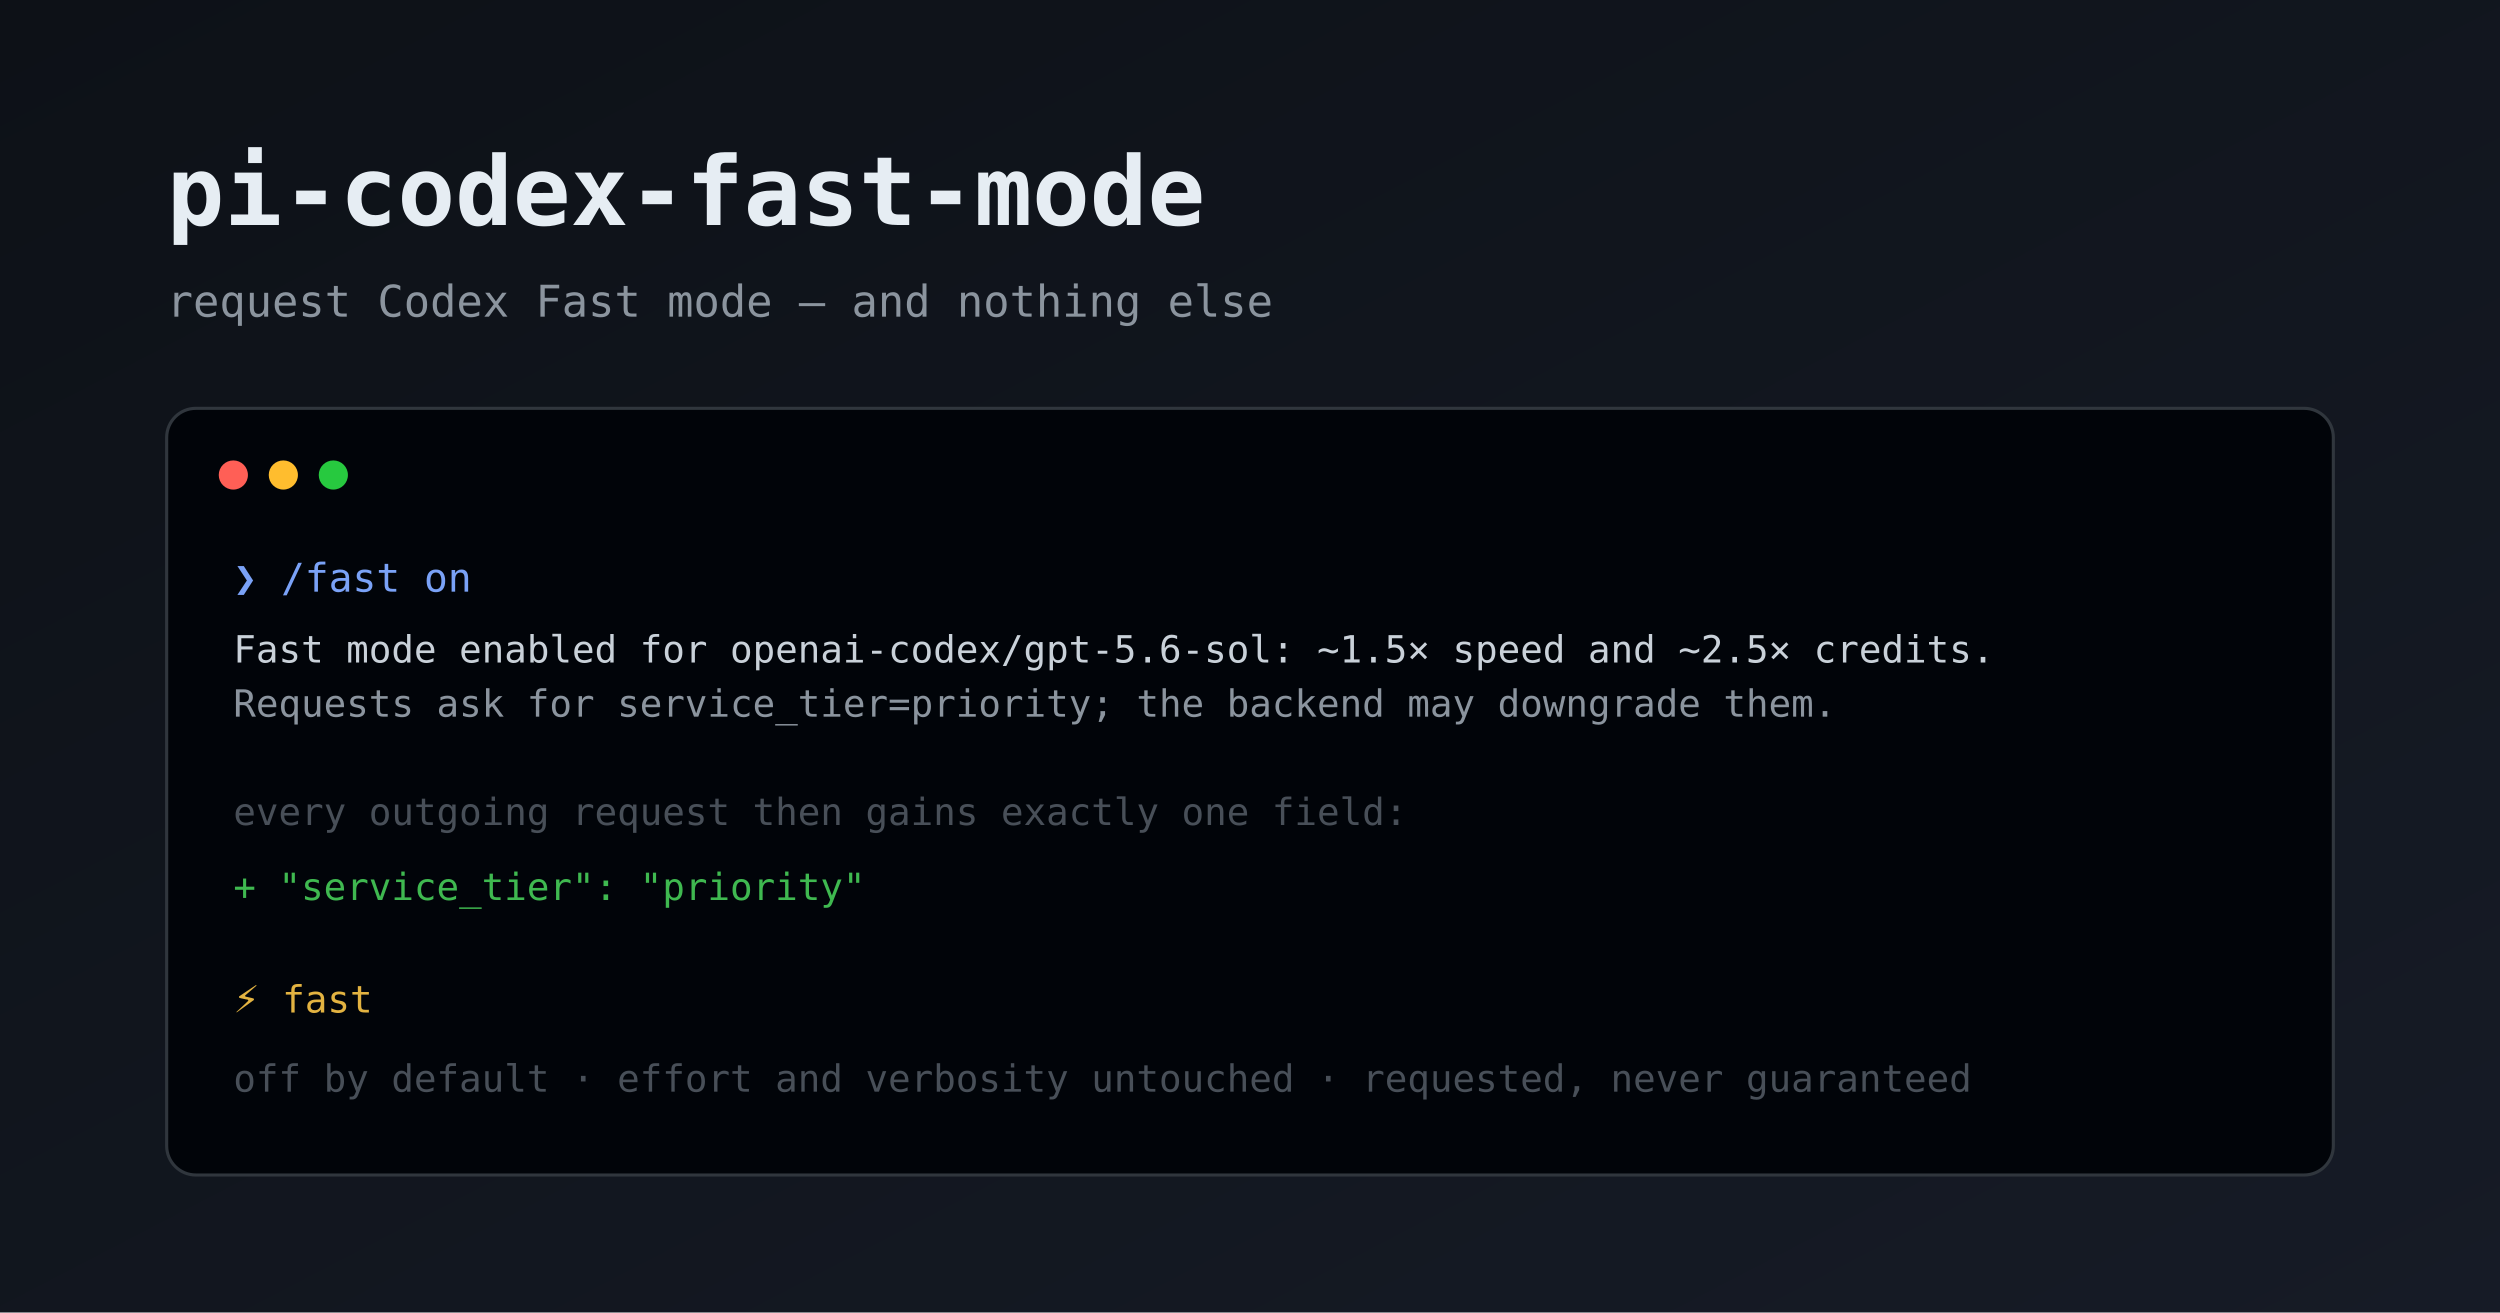
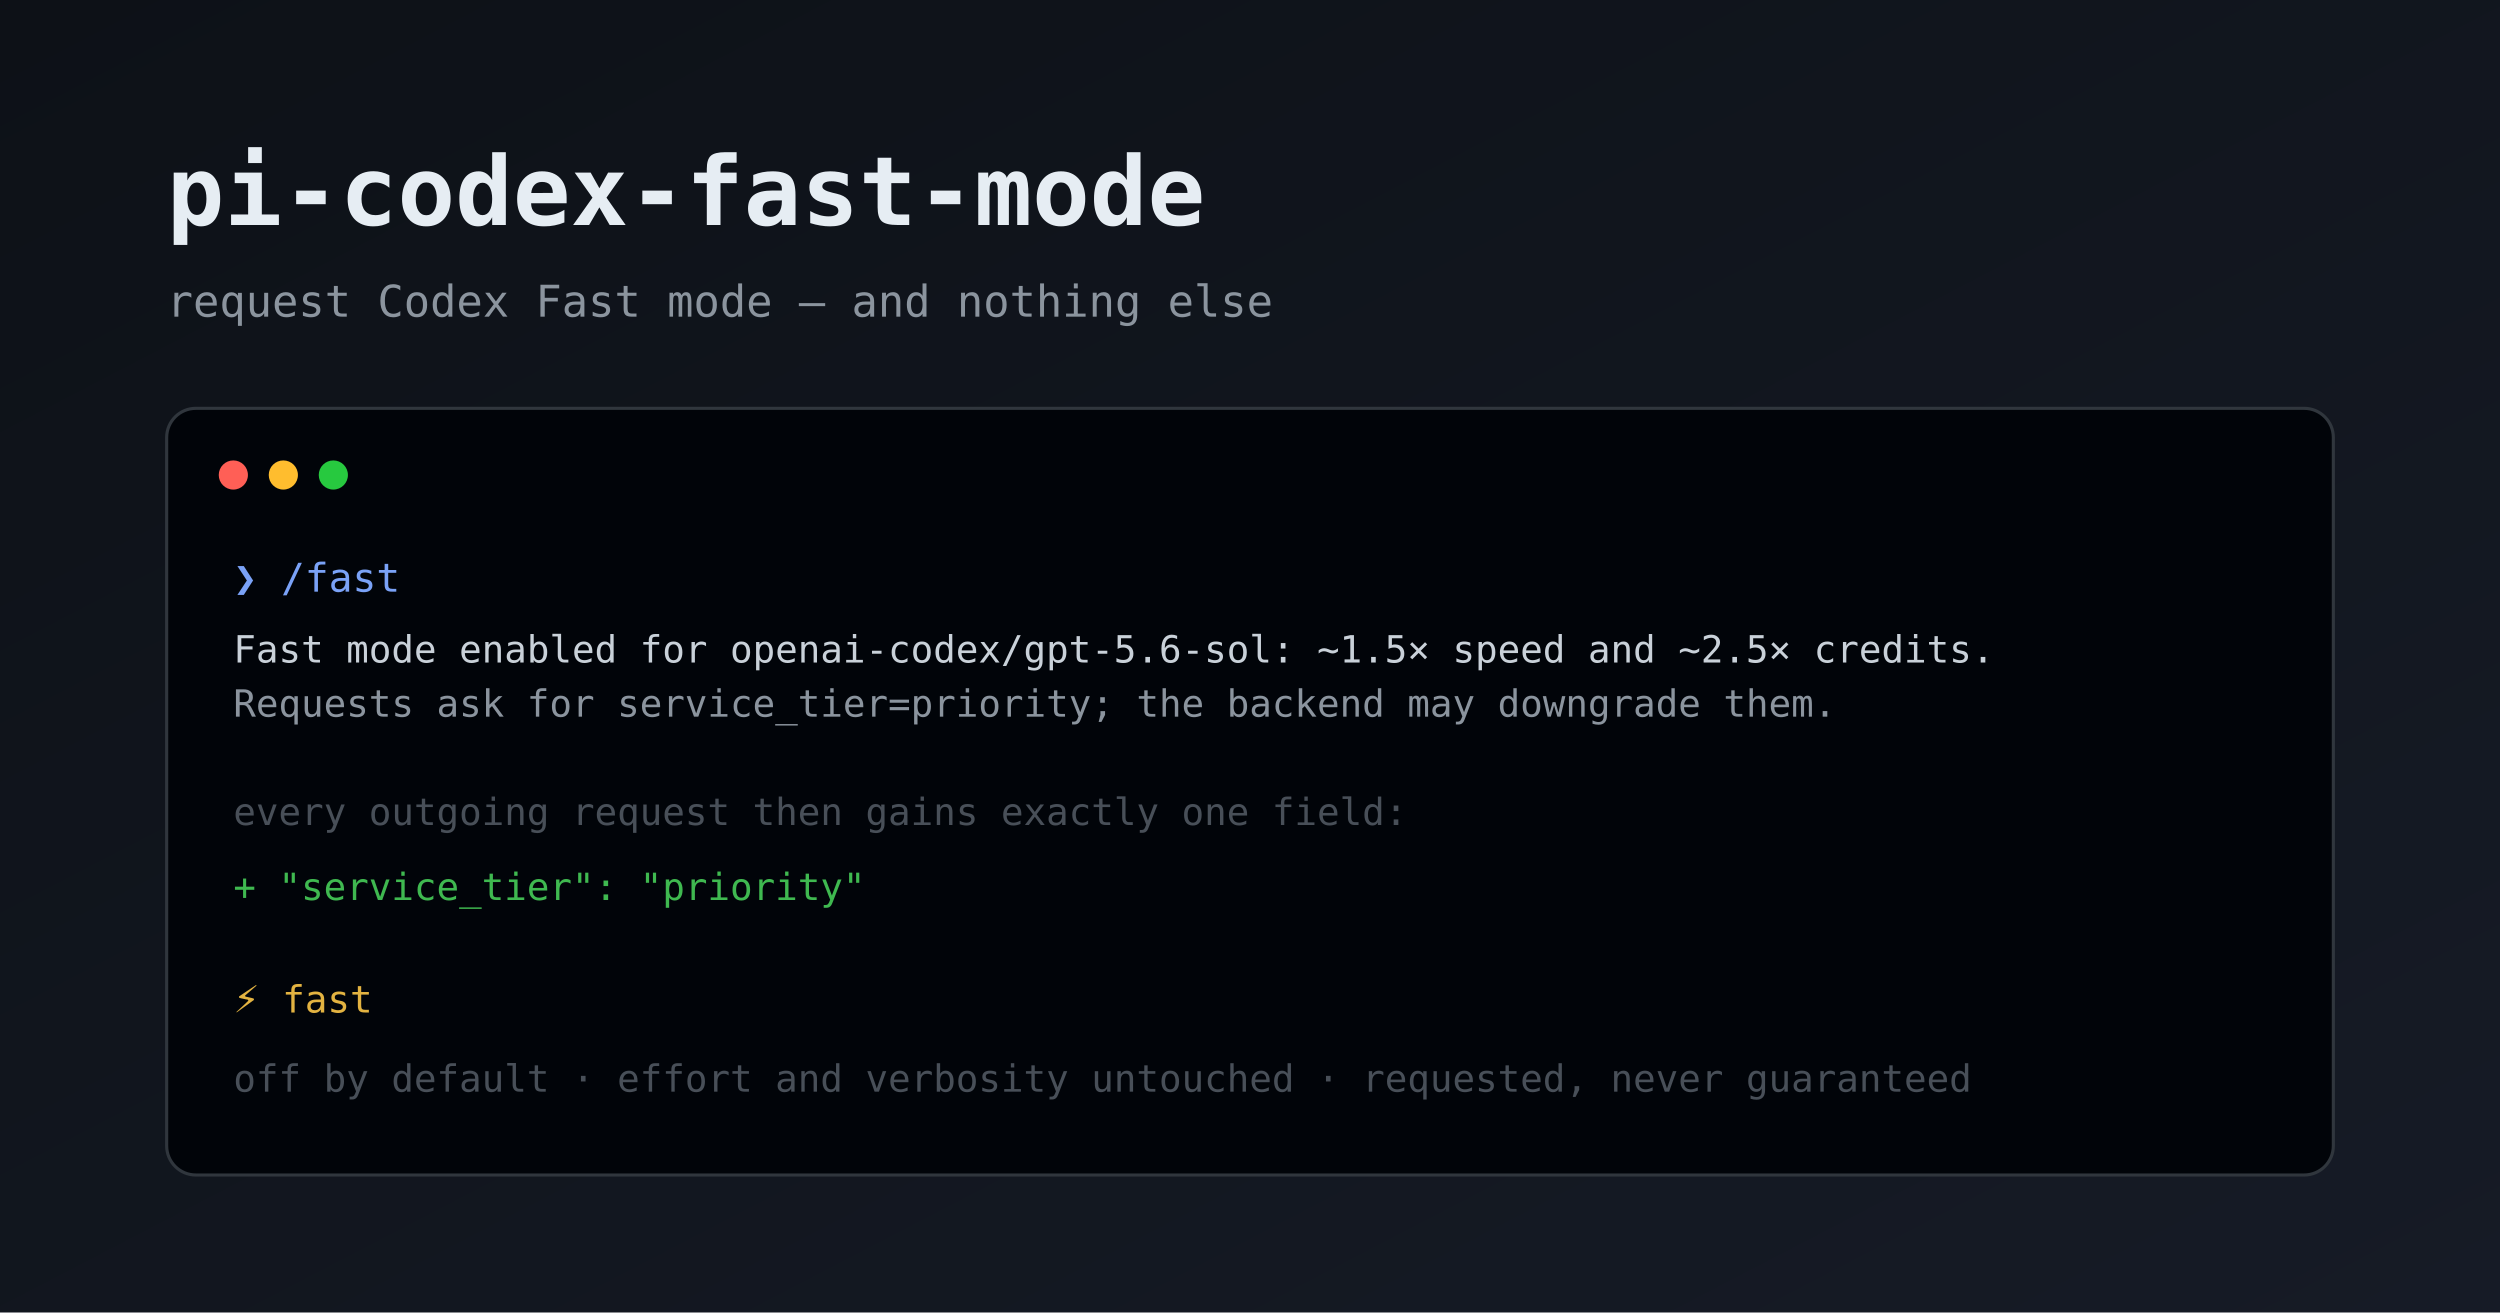
<svg xmlns="http://www.w3.org/2000/svg" width="1200" height="630" viewBox="0 0 1200 630" role="img" aria-label="pi-codex-fast-mode terminal demo">
  <defs>
    <linearGradient id="bg" x1="0" y1="0" x2="1" y2="1">
      <stop offset="0" stop-color="#0d1117" />
      <stop offset="1" stop-color="#161b26" />
    </linearGradient>
  </defs>
  <rect width="1200" height="630" fill="url(#bg)" />
  <text x="80" y="108" font-family="ui-monospace,SFMono-Regular,Menlo,Consolas,monospace" font-size="46" font-weight="700" fill="#e6edf3">pi-codex-fast-mode</text>
  <text x="80" y="152" font-family="ui-monospace,SFMono-Regular,Menlo,Consolas,monospace" font-size="21" fill="#8b949e">request Codex Fast mode — and nothing else</text>
  <rect x="80" y="196" width="1040" height="368" rx="14" fill="#010409" stroke="#30363d" stroke-width="1.5" />
  <circle cx="112" cy="228" r="7" fill="#ff5f56" />
  <circle cx="136" cy="228" r="7" fill="#ffbd2e" />
  <circle cx="160" cy="228" r="7" fill="#27c93f" />
  <g font-family="ui-monospace,SFMono-Regular,Menlo,Consolas,monospace" font-size="19">
-     <text x="112" y="284" fill="#7aa2f7">❯ /fast on</text>
+     <text x="112" y="284" fill="#7aa2f7">❯ /fast</text>
  </g>
  <g font-family="ui-monospace,SFMono-Regular,Menlo,Consolas,monospace" font-size="18">
    <text x="112" y="318" fill="#c9d1d9">Fast mode enabled for openai-codex/gpt-5.6-sol: ~1.5× speed and ~2.5× credits.</text>
    <text x="112" y="344" fill="#8b949e">Requests ask for service_tier=priority; the backend may downgrade them.</text>
    <text x="112" y="396" fill="#484f58">every outgoing request then gains exactly one field:</text>
    <text x="112" y="432" fill="#3fb950">+   "service_tier": "priority"</text>
    <text x="112" y="486" fill="#e3b341">⚡ fast</text>
    <text x="112" y="524" fill="#484f58">off by default · effort and verbosity untouched · requested, never guaranteed</text>
  </g>
</svg>
